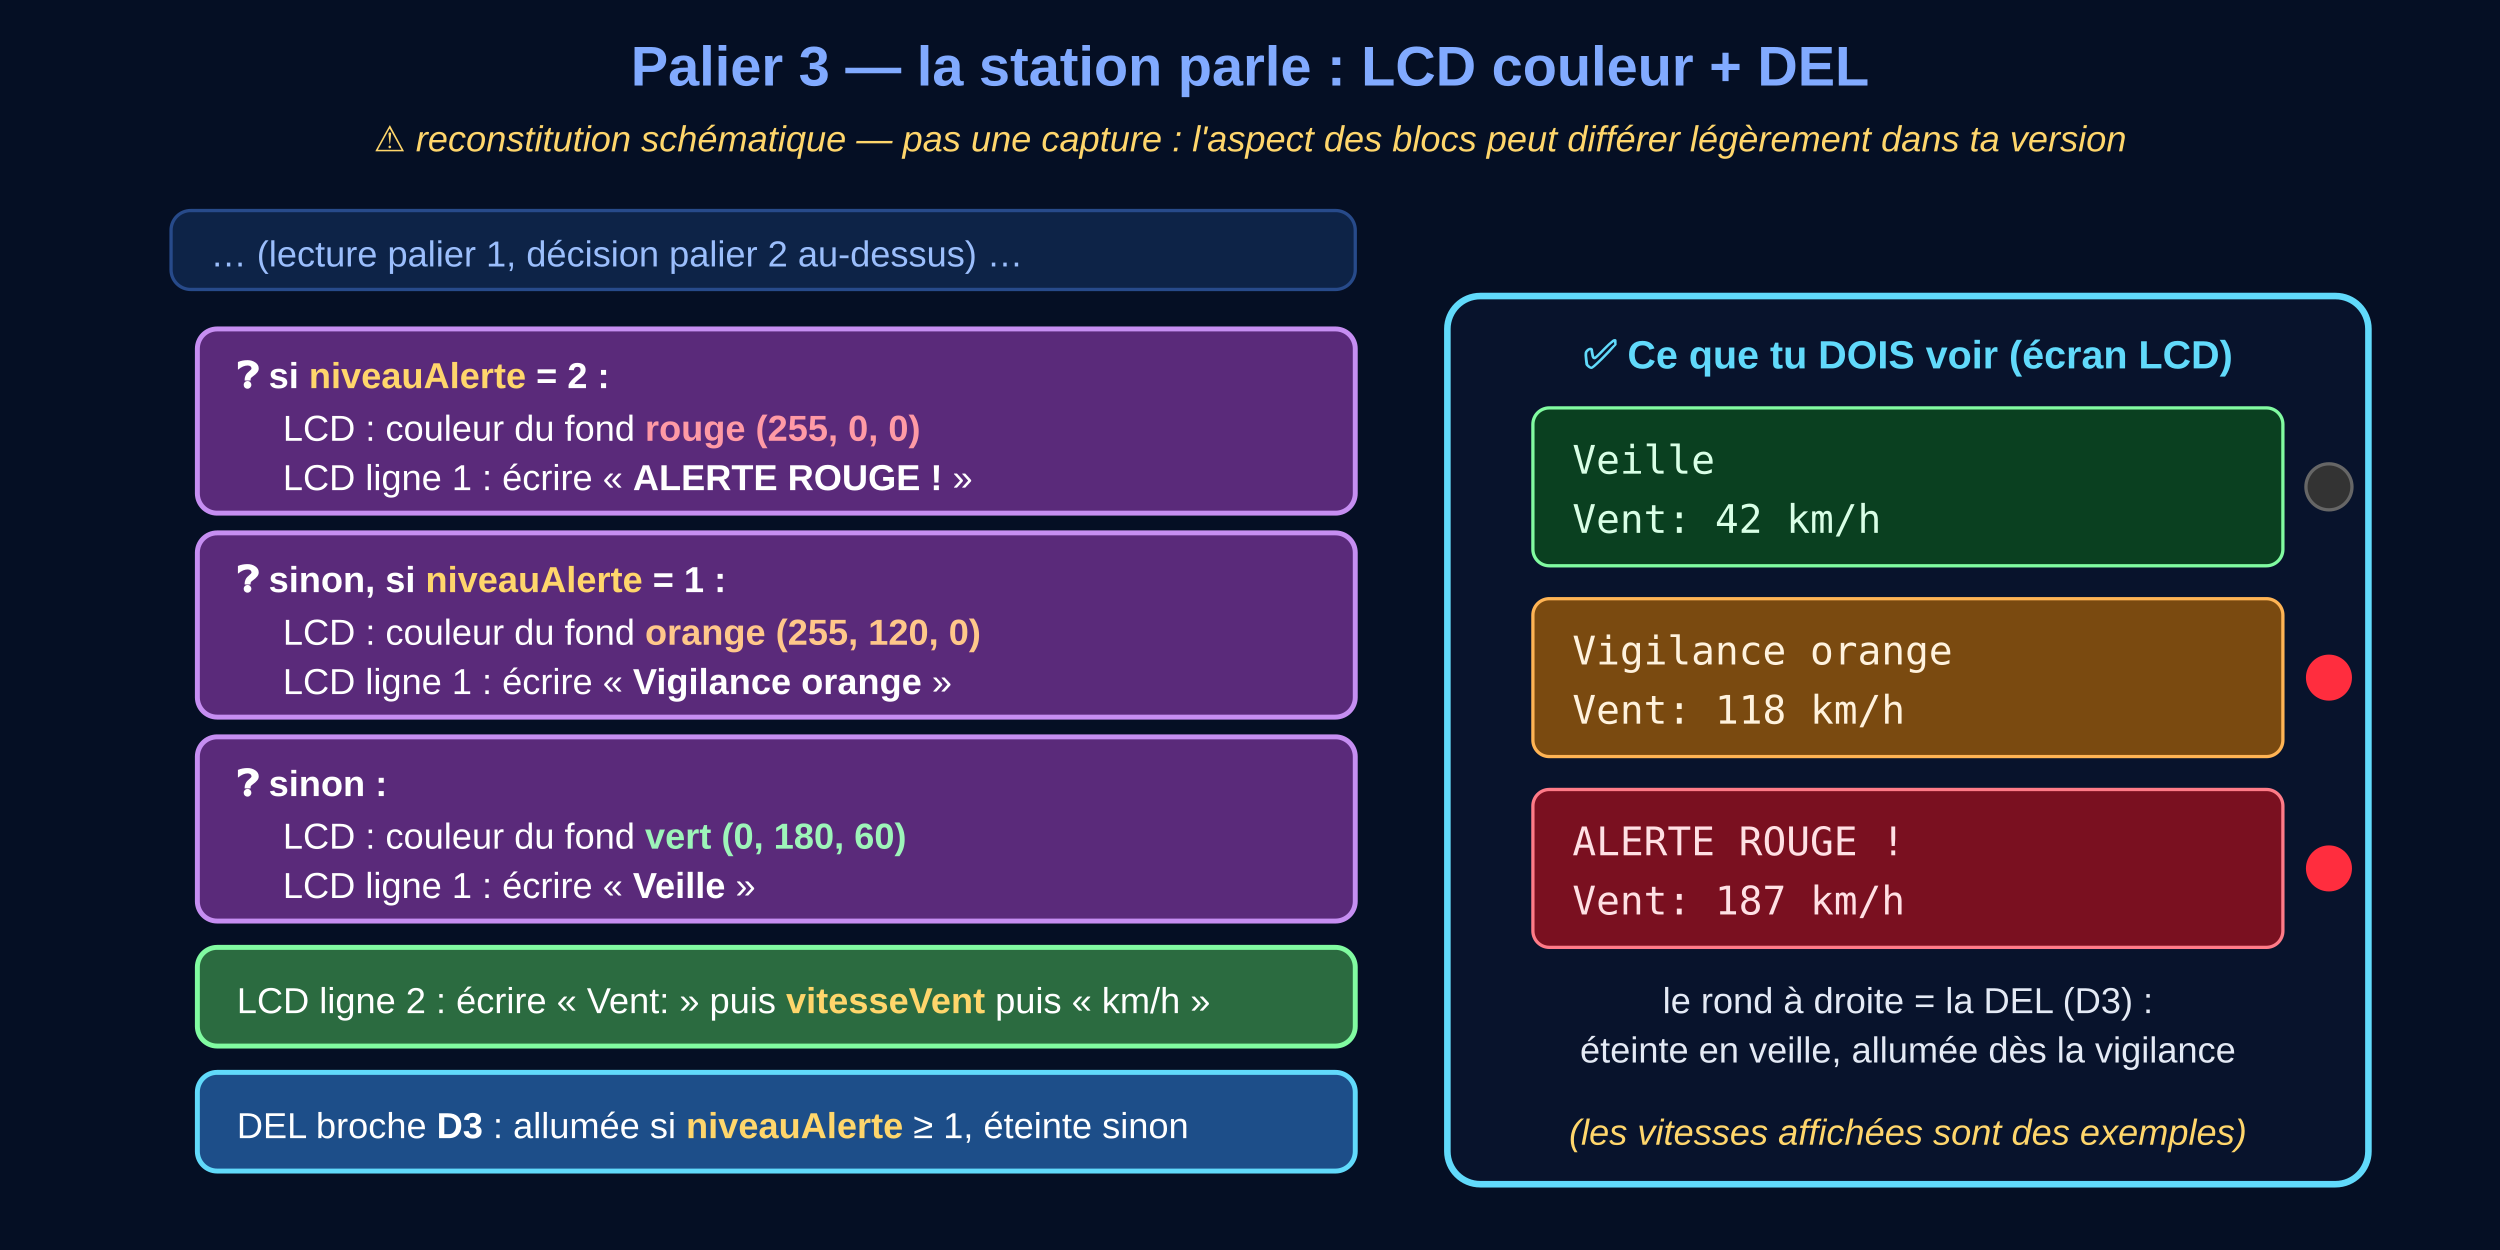
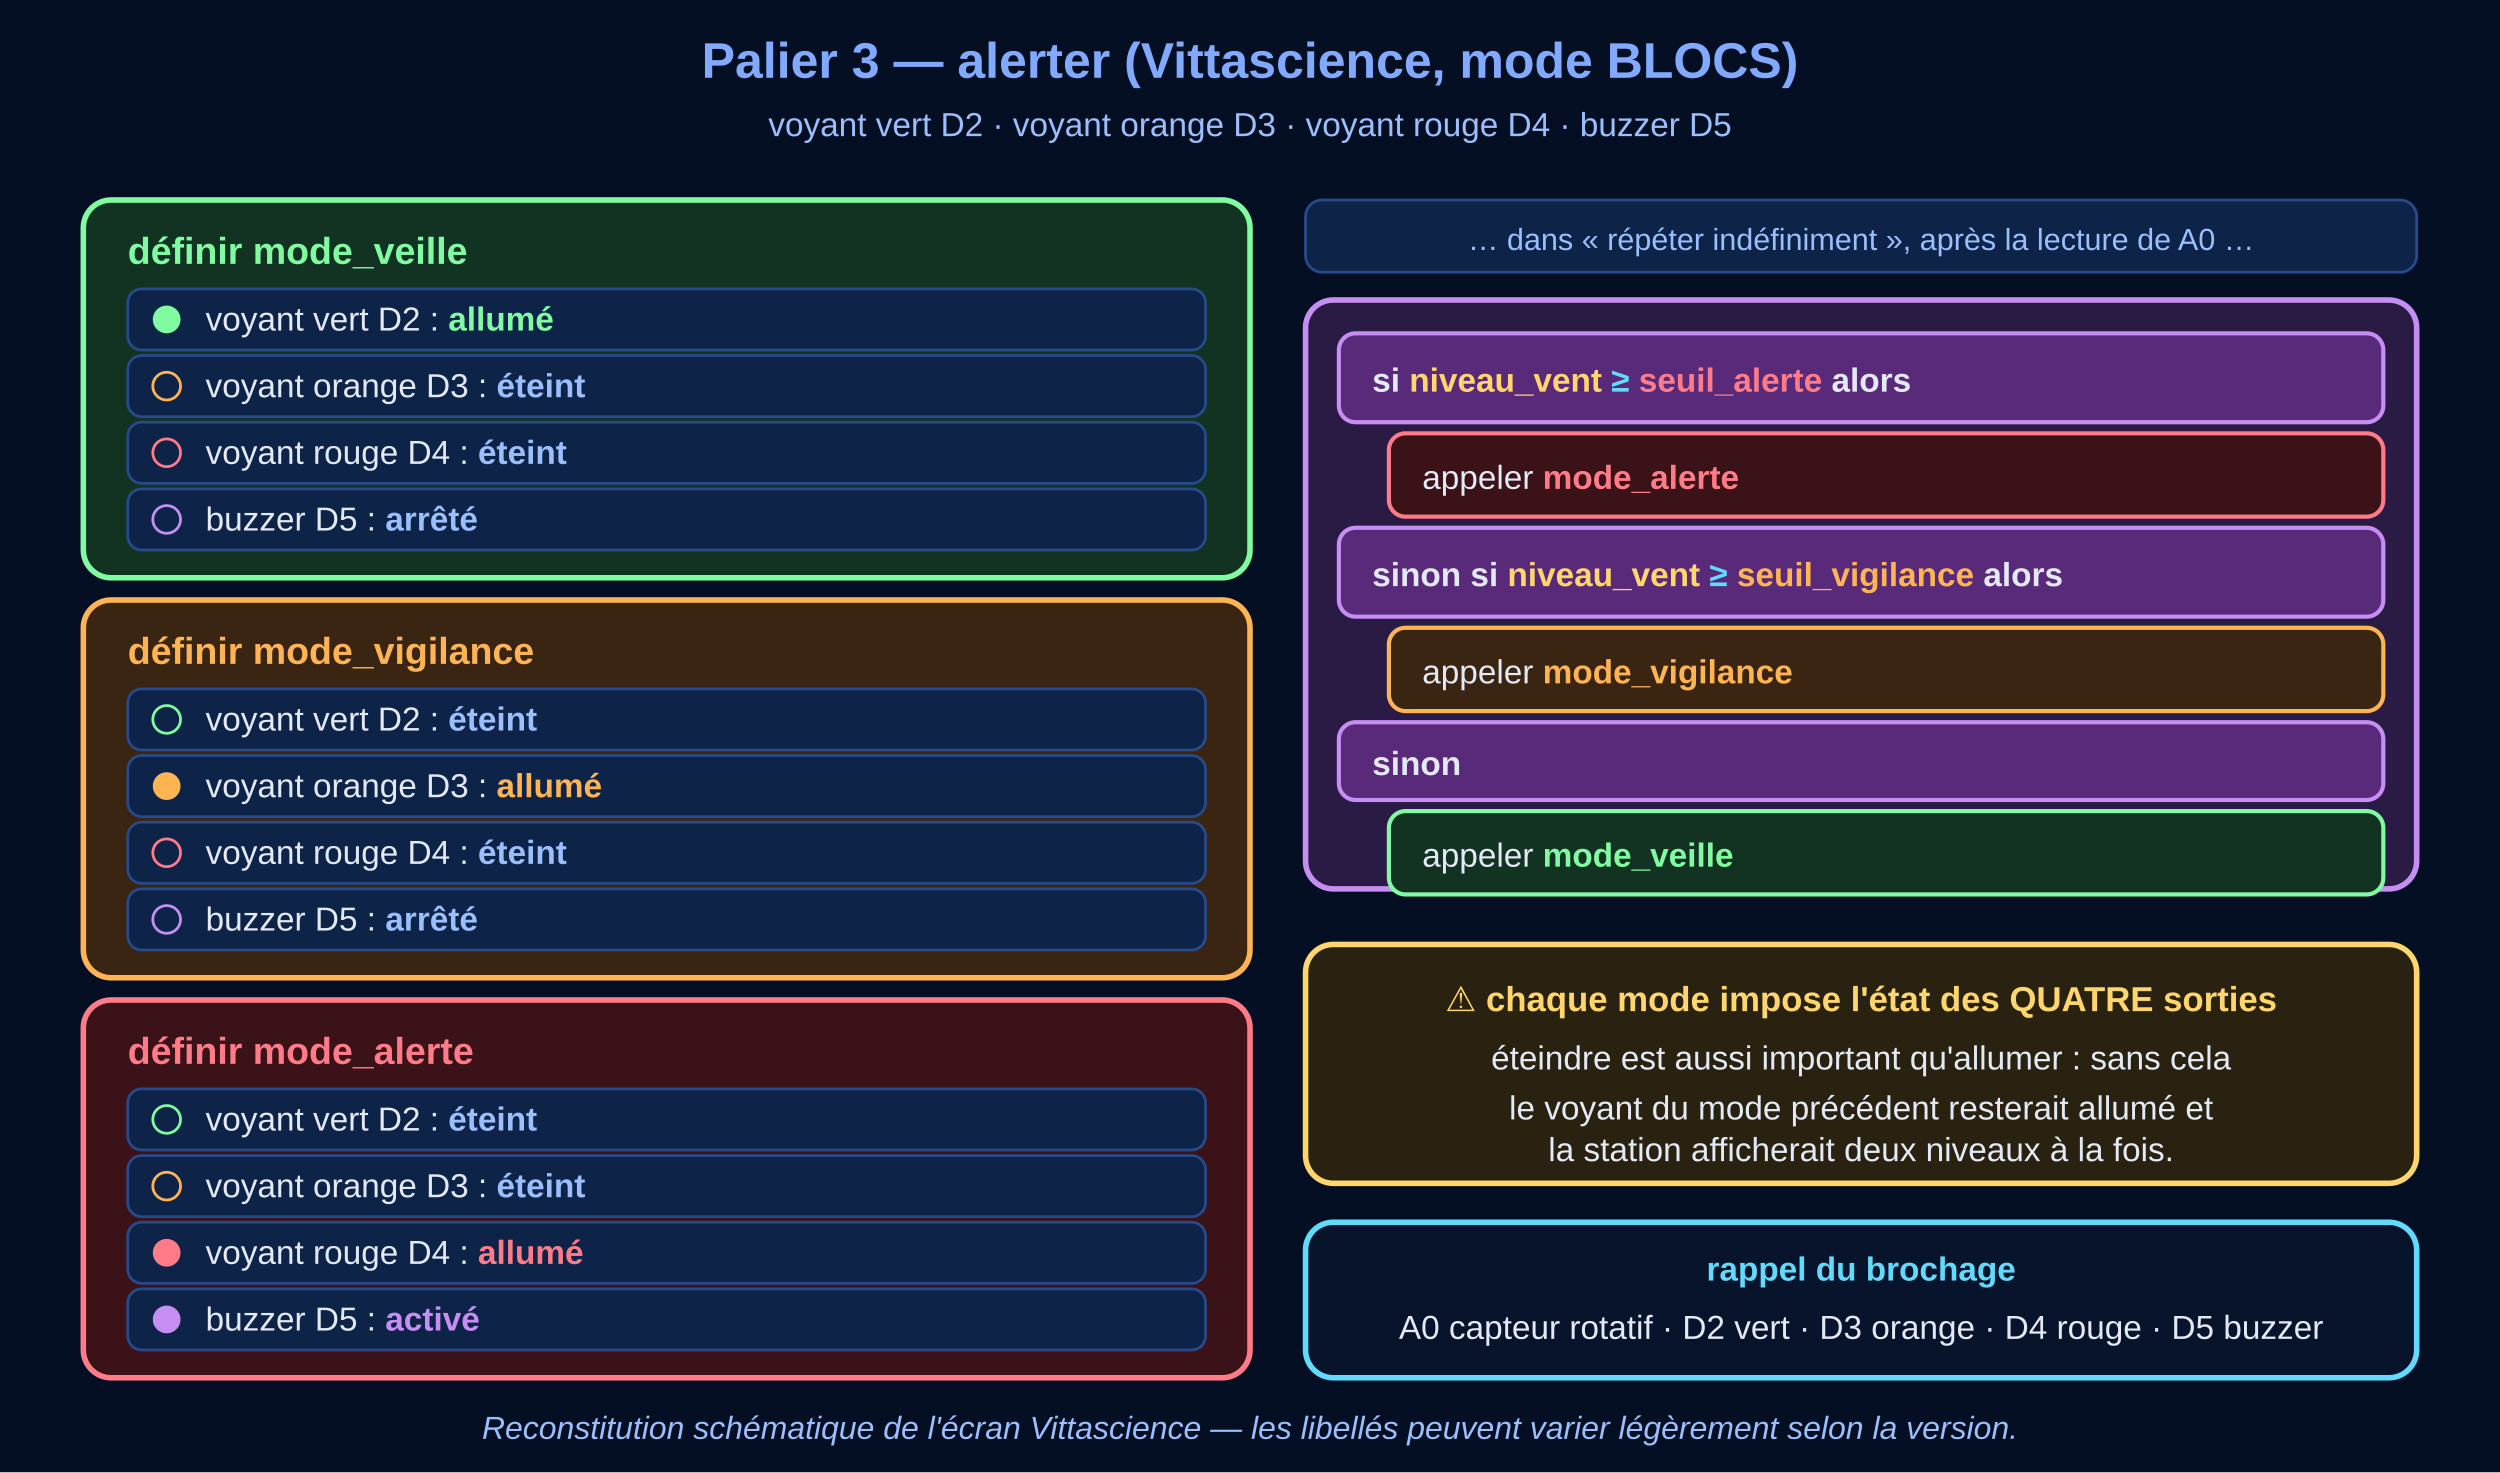
- <svg xmlns="http://www.w3.org/2000/svg" viewBox="0 0 760 380" font-family="system-ui, 'Segoe UI', Arial, sans-serif" role="img" aria-labelledby="t-p3 d-p3">
-   <rect width="760" height="380" fill="#050f24" />
-   <text x="380" y="26" text-anchor="middle" fill="#81aaff" font-size="17" font-weight="700">Palier 3 — la station parle : LCD couleur + DEL</text>
-   <text x="380" y="46" text-anchor="middle" fill="#ffd66b" font-size="11" font-style="italic">⚠ reconstitution schématique — pas une capture : l'aspect des blocs peut différer légèrement dans ta version</text>
-   <rect x="52" y="64" width="360" height="24" rx="6" fill="#0d2347" stroke="#274a8a" />
-   <text x="64" y="81" fill="#9bbefc" font-size="11">… (lecture palier 1, décision palier 2 au-dessus) …</text>
-   <g font-size="11" fill="#fff">
-     <rect x="60" y="100" width="352" height="56" rx="6" fill="#5a2a7a" stroke="#c68ef2" stroke-width="1.5" />
-     <text x="72" y="118" font-weight="700">❓ si <tspan fill="#ffd66b">niveauAlerte</tspan> = 2 :</text>
-     <text x="86" y="134">LCD : couleur du fond <tspan fill="#ff9aa5" font-weight="700">rouge (255, 0, 0)</tspan>
-     </text>
-     <text x="86" y="149">LCD ligne 1 : écrire « <tspan font-weight="700">ALERTE ROUGE !</tspan> »</text>
-     <rect x="60" y="162" width="352" height="56" rx="6" fill="#5a2a7a" stroke="#c68ef2" stroke-width="1.5" />
-     <text x="72" y="180" font-weight="700">❓ sinon, si <tspan fill="#ffd66b">niveauAlerte</tspan> = 1 :</text>
-     <text x="86" y="196">LCD : couleur du fond <tspan fill="#ffc78a" font-weight="700">orange (255, 120, 0)</tspan>
-     </text>
-     <text x="86" y="211">LCD ligne 1 : écrire « <tspan font-weight="700">Vigilance orange</tspan> »</text>
-     <rect x="60" y="224" width="352" height="56" rx="6" fill="#5a2a7a" stroke="#c68ef2" stroke-width="1.5" />
-     <text x="72" y="242" font-weight="700">❓ sinon :</text>
-     <text x="86" y="258">LCD : couleur du fond <tspan fill="#9df5b9" font-weight="700">vert (0, 180, 60)</tspan>
-     </text>
-     <text x="86" y="273">LCD ligne 1 : écrire « <tspan font-weight="700">Veille</tspan> »</text>
-     <rect x="60" y="288" width="352" height="30" rx="6" fill="#2b6b40" stroke="#81fba1" stroke-width="1.5" />
-     <text x="72" y="308">LCD ligne 2 : écrire « Vent: » puis <tspan fill="#ffd66b" font-weight="700">vitesseVent</tspan> puis « km/h »</text>
-     <rect x="60" y="326" width="352" height="30" rx="6" fill="#1d4e89" stroke="#61dafb" stroke-width="1.5" />
-     <text x="72" y="346">DEL broche <tspan font-weight="700">D3</tspan> : allumée si <tspan fill="#ffd66b" font-weight="700">niveauAlerte</tspan> ≥ 1, éteinte sinon</text>
-   </g>
-   <rect x="440" y="90" width="280" height="270" rx="10" fill="#08132c" stroke="#61dafb" stroke-width="2" />
-   <text x="580" y="112" text-anchor="middle" fill="#61dafb" font-size="12" font-weight="700">✅ Ce que tu DOIS voir (écran LCD)</text>
-   <g font-family="monospace" font-size="12">
-     <rect x="466" y="124" width="228" height="48" rx="5" fill="#0a4020" stroke="#81fba1" />
-     <text x="478" y="144" fill="#d9ffe6">Veille</text>
-     <text x="478" y="162" fill="#d9ffe6">Vent: 42 km/h</text>
-     <circle cx="708" cy="148" r="7" fill="#333" stroke="#666" />
-     <rect x="466" y="182" width="228" height="48" rx="5" fill="#7a4a10" stroke="#ffb454" />
-     <text x="478" y="202" fill="#fff2dd">Vigilance orange</text>
-     <text x="478" y="220" fill="#fff2dd">Vent: 118 km/h</text>
-     <circle cx="708" cy="206" r="7" fill="#ff2d3e" />
-     <rect x="466" y="240" width="228" height="48" rx="5" fill="#7a1020" stroke="#ff7b88" />
-     <text x="478" y="260" fill="#ffe0e4">ALERTE ROUGE !</text>
-     <text x="478" y="278" fill="#ffe0e4">Vent: 187 km/h</text>
-     <circle cx="708" cy="264" r="7" fill="#ff2d3e" />
-   </g>
-   <text x="580" y="308" text-anchor="middle" fill="#e4eaf5" font-size="11">le rond à droite = la DEL (D3) :</text>
-   <text x="580" y="323" text-anchor="middle" fill="#e4eaf5" font-size="11">éteinte en veille, allumée dès la vigilance</text>
-   <text x="580" y="348" text-anchor="middle" fill="#ffd66b" font-size="11" font-style="italic">(les vitesses affichées sont des exemples)</text>
+ <svg xmlns="http://www.w3.org/2000/svg" viewBox="0 0 900 530" font-family="system-ui, 'Segoe UI', Arial, sans-serif" role="img" aria-labelledby="t-p3 d-p3">
+   <rect width="900" height="530" fill="#050f24" />
+   <text x="450" y="28" text-anchor="middle" fill="#81aaff" font-size="18" font-weight="700">Palier 3 — alerter (Vittascience, mode BLOCS)</text>
+   <text x="450" y="49" text-anchor="middle" fill="#9bbefc" font-size="12">voyant vert D2 · voyant orange D3 · voyant rouge D4 · buzzer D5</text>
+   <rect x="30" y="72" width="420" height="136" rx="10" fill="#123322" stroke="#81fba1" stroke-width="2" />
+   <text x="46" y="95" fill="#81fba1" font-size="13.5" font-weight="700">définir mode_veille</text>
+   <rect x="46" y="104" width="388" height="22" rx="5" fill="#0d2347" stroke="#274a8a" />
+   <circle cx="60" cy="115" r="5" fill="#81fba1" />
+   <text x="74" y="119" fill="#e4eaf5" font-size="12">voyant vert D2 : <tspan font-weight="700" fill="#81fba1">allumé</tspan>
+   </text>
+   <rect x="46" y="128" width="388" height="22" rx="5" fill="#0d2347" stroke="#274a8a" />
+   <circle cx="60" cy="139" r="5" fill="none" stroke="#ffb454" />
+   <text x="74" y="143" fill="#e4eaf5" font-size="12">voyant orange D3 : <tspan font-weight="700" fill="#9bbefc">éteint</tspan>
+   </text>
+   <rect x="46" y="152" width="388" height="22" rx="5" fill="#0d2347" stroke="#274a8a" />
+   <circle cx="60" cy="163" r="5" fill="none" stroke="#ff7b88" />
+   <text x="74" y="167" fill="#e4eaf5" font-size="12">voyant rouge D4 : <tspan font-weight="700" fill="#9bbefc">éteint</tspan>
+   </text>
+   <rect x="46" y="176" width="388" height="22" rx="5" fill="#0d2347" stroke="#274a8a" />
+   <circle cx="60" cy="187" r="5" fill="none" stroke="#c68ef2" />
+   <text x="74" y="191" fill="#e4eaf5" font-size="12">buzzer D5 : <tspan font-weight="700" fill="#9bbefc">arrêté</tspan>
+   </text>
+   <rect x="30" y="216" width="420" height="136" rx="10" fill="#3a2412" stroke="#ffb454" stroke-width="2" />
+   <text x="46" y="239" fill="#ffb454" font-size="13.5" font-weight="700">définir mode_vigilance</text>
+   <rect x="46" y="248" width="388" height="22" rx="5" fill="#0d2347" stroke="#274a8a" />
+   <circle cx="60" cy="259" r="5" fill="none" stroke="#81fba1" />
+   <text x="74" y="263" fill="#e4eaf5" font-size="12">voyant vert D2 : <tspan font-weight="700" fill="#9bbefc">éteint</tspan>
+   </text>
+   <rect x="46" y="272" width="388" height="22" rx="5" fill="#0d2347" stroke="#274a8a" />
+   <circle cx="60" cy="283" r="5" fill="#ffb454" />
+   <text x="74" y="287" fill="#e4eaf5" font-size="12">voyant orange D3 : <tspan font-weight="700" fill="#ffb454">allumé</tspan>
+   </text>
+   <rect x="46" y="296" width="388" height="22" rx="5" fill="#0d2347" stroke="#274a8a" />
+   <circle cx="60" cy="307" r="5" fill="none" stroke="#ff7b88" />
+   <text x="74" y="311" fill="#e4eaf5" font-size="12">voyant rouge D4 : <tspan font-weight="700" fill="#9bbefc">éteint</tspan>
+   </text>
+   <rect x="46" y="320" width="388" height="22" rx="5" fill="#0d2347" stroke="#274a8a" />
+   <circle cx="60" cy="331" r="5" fill="none" stroke="#c68ef2" />
+   <text x="74" y="335" fill="#e4eaf5" font-size="12">buzzer D5 : <tspan font-weight="700" fill="#9bbefc">arrêté</tspan>
+   </text>
+   <rect x="30" y="360" width="420" height="136" rx="10" fill="#3a1218" stroke="#ff7b88" stroke-width="2" />
+   <text x="46" y="383" fill="#ff7b88" font-size="13.5" font-weight="700">définir mode_alerte</text>
+   <rect x="46" y="392" width="388" height="22" rx="5" fill="#0d2347" stroke="#274a8a" />
+   <circle cx="60" cy="403" r="5" fill="none" stroke="#81fba1" />
+   <text x="74" y="407" fill="#e4eaf5" font-size="12">voyant vert D2 : <tspan font-weight="700" fill="#9bbefc">éteint</tspan>
+   </text>
+   <rect x="46" y="416" width="388" height="22" rx="5" fill="#0d2347" stroke="#274a8a" />
+   <circle cx="60" cy="427" r="5" fill="none" stroke="#ffb454" />
+   <text x="74" y="431" fill="#e4eaf5" font-size="12">voyant orange D3 : <tspan font-weight="700" fill="#9bbefc">éteint</tspan>
+   </text>
+   <rect x="46" y="440" width="388" height="22" rx="5" fill="#0d2347" stroke="#274a8a" />
+   <circle cx="60" cy="451" r="5" fill="#ff7b88" />
+   <text x="74" y="455" fill="#e4eaf5" font-size="12">voyant rouge D4 : <tspan font-weight="700" fill="#ff7b88">allumé</tspan>
+   </text>
+   <rect x="46" y="464" width="388" height="22" rx="5" fill="#0d2347" stroke="#274a8a" />
+   <circle cx="60" cy="475" r="5" fill="#c68ef2" />
+   <text x="74" y="479" fill="#e4eaf5" font-size="12">buzzer D5 : <tspan font-weight="700" fill="#c68ef2">activé</tspan>
+   </text>
+   <rect x="470" y="72" width="400" height="26" rx="6" fill="#0d2347" stroke="#274a8a" />
+   <text x="670" y="90" text-anchor="middle" fill="#9bbefc" font-size="11">… dans « répéter indéfiniment », après la lecture de A0 …</text>
+   <rect x="470" y="108" width="400" height="212" rx="10" fill="#2a1b45" stroke="#c68ef2" stroke-width="2" />
+   <rect x="482" y="120" width="376" height="32" rx="6" fill="#5a2a7a" stroke="#c68ef2" stroke-width="1.5" />
+   <text x="494" y="141" font-size="12" fill="#e4eaf5" font-weight="700">si <tspan fill="#ffd66b">niveau_vent</tspan>
+     <tspan fill="#61dafb">≥</tspan>
+     <tspan fill="#ff7b88">seuil_alerte</tspan>  alors</text>
+   <rect x="500" y="156" width="358" height="30" rx="6" fill="#3a1218" stroke="#ff7b88" stroke-width="1.5" />
+   <text x="512" y="176" font-size="12" fill="#e4eaf5">appeler <tspan fill="#ff7b88" font-weight="700">mode_alerte</tspan>
+   </text>
+   <rect x="482" y="190" width="376" height="32" rx="6" fill="#5a2a7a" stroke="#c68ef2" stroke-width="1.5" />
+   <text x="494" y="211" font-size="12" fill="#e4eaf5" font-weight="700">sinon si <tspan fill="#ffd66b">niveau_vent</tspan>
+     <tspan fill="#61dafb">≥</tspan>
+     <tspan fill="#ffb454">seuil_vigilance</tspan>  alors</text>
+   <rect x="500" y="226" width="358" height="30" rx="6" fill="#3a2412" stroke="#ffb454" stroke-width="1.5" />
+   <text x="512" y="246" font-size="12" fill="#e4eaf5">appeler <tspan fill="#ffb454" font-weight="700">mode_vigilance</tspan>
+   </text>
+   <rect x="482" y="260" width="376" height="28" rx="6" fill="#5a2a7a" stroke="#c68ef2" stroke-width="1.5" />
+   <text x="494" y="279" font-size="12" fill="#e4eaf5" font-weight="700">sinon</text>
+   <rect x="500" y="292" width="358" height="30" rx="6" fill="#123322" stroke="#81fba1" stroke-width="1.5" />
+   <text x="512" y="312" font-size="12" fill="#e4eaf5">appeler <tspan fill="#81fba1" font-weight="700">mode_veille</tspan>
+   </text>
+   <rect x="470" y="340" width="400" height="86" rx="10" fill="#2a2210" stroke="#ffd66b" stroke-width="2" />
+   <text x="670" y="364" text-anchor="middle" fill="#ffd66b" font-size="12.5" font-weight="700">⚠ chaque mode impose l'état des QUATRE sorties</text>
+   <text x="670" y="385" text-anchor="middle" fill="#e4eaf5" font-size="12">éteindre est aussi important qu'allumer : sans cela</text>
+   <text x="670" y="403" text-anchor="middle" fill="#e4eaf5" font-size="12">le voyant du mode précédent resterait allumé et</text>
+   <text x="670" y="418" text-anchor="middle" fill="#e4eaf5" font-size="12">la station afficherait deux niveaux à la fois.</text>
+   <rect x="470" y="440" width="400" height="56" rx="10" fill="#08132c" stroke="#61dafb" stroke-width="2" />
+   <text x="670" y="461" text-anchor="middle" fill="#61dafb" font-size="12" font-weight="700">rappel du brochage</text>
+   <text x="670" y="482" text-anchor="middle" fill="#e4eaf5" font-size="12">A0 capteur rotatif · D2 vert · D3 orange · D4 rouge · D5 buzzer</text>
+   <text x="450" y="518" text-anchor="middle" fill="#9bbefc" font-size="11.5" font-style="italic">Reconstitution schématique de l'écran Vittascience — les libellés peuvent varier légèrement selon la version.</text>
</svg>
